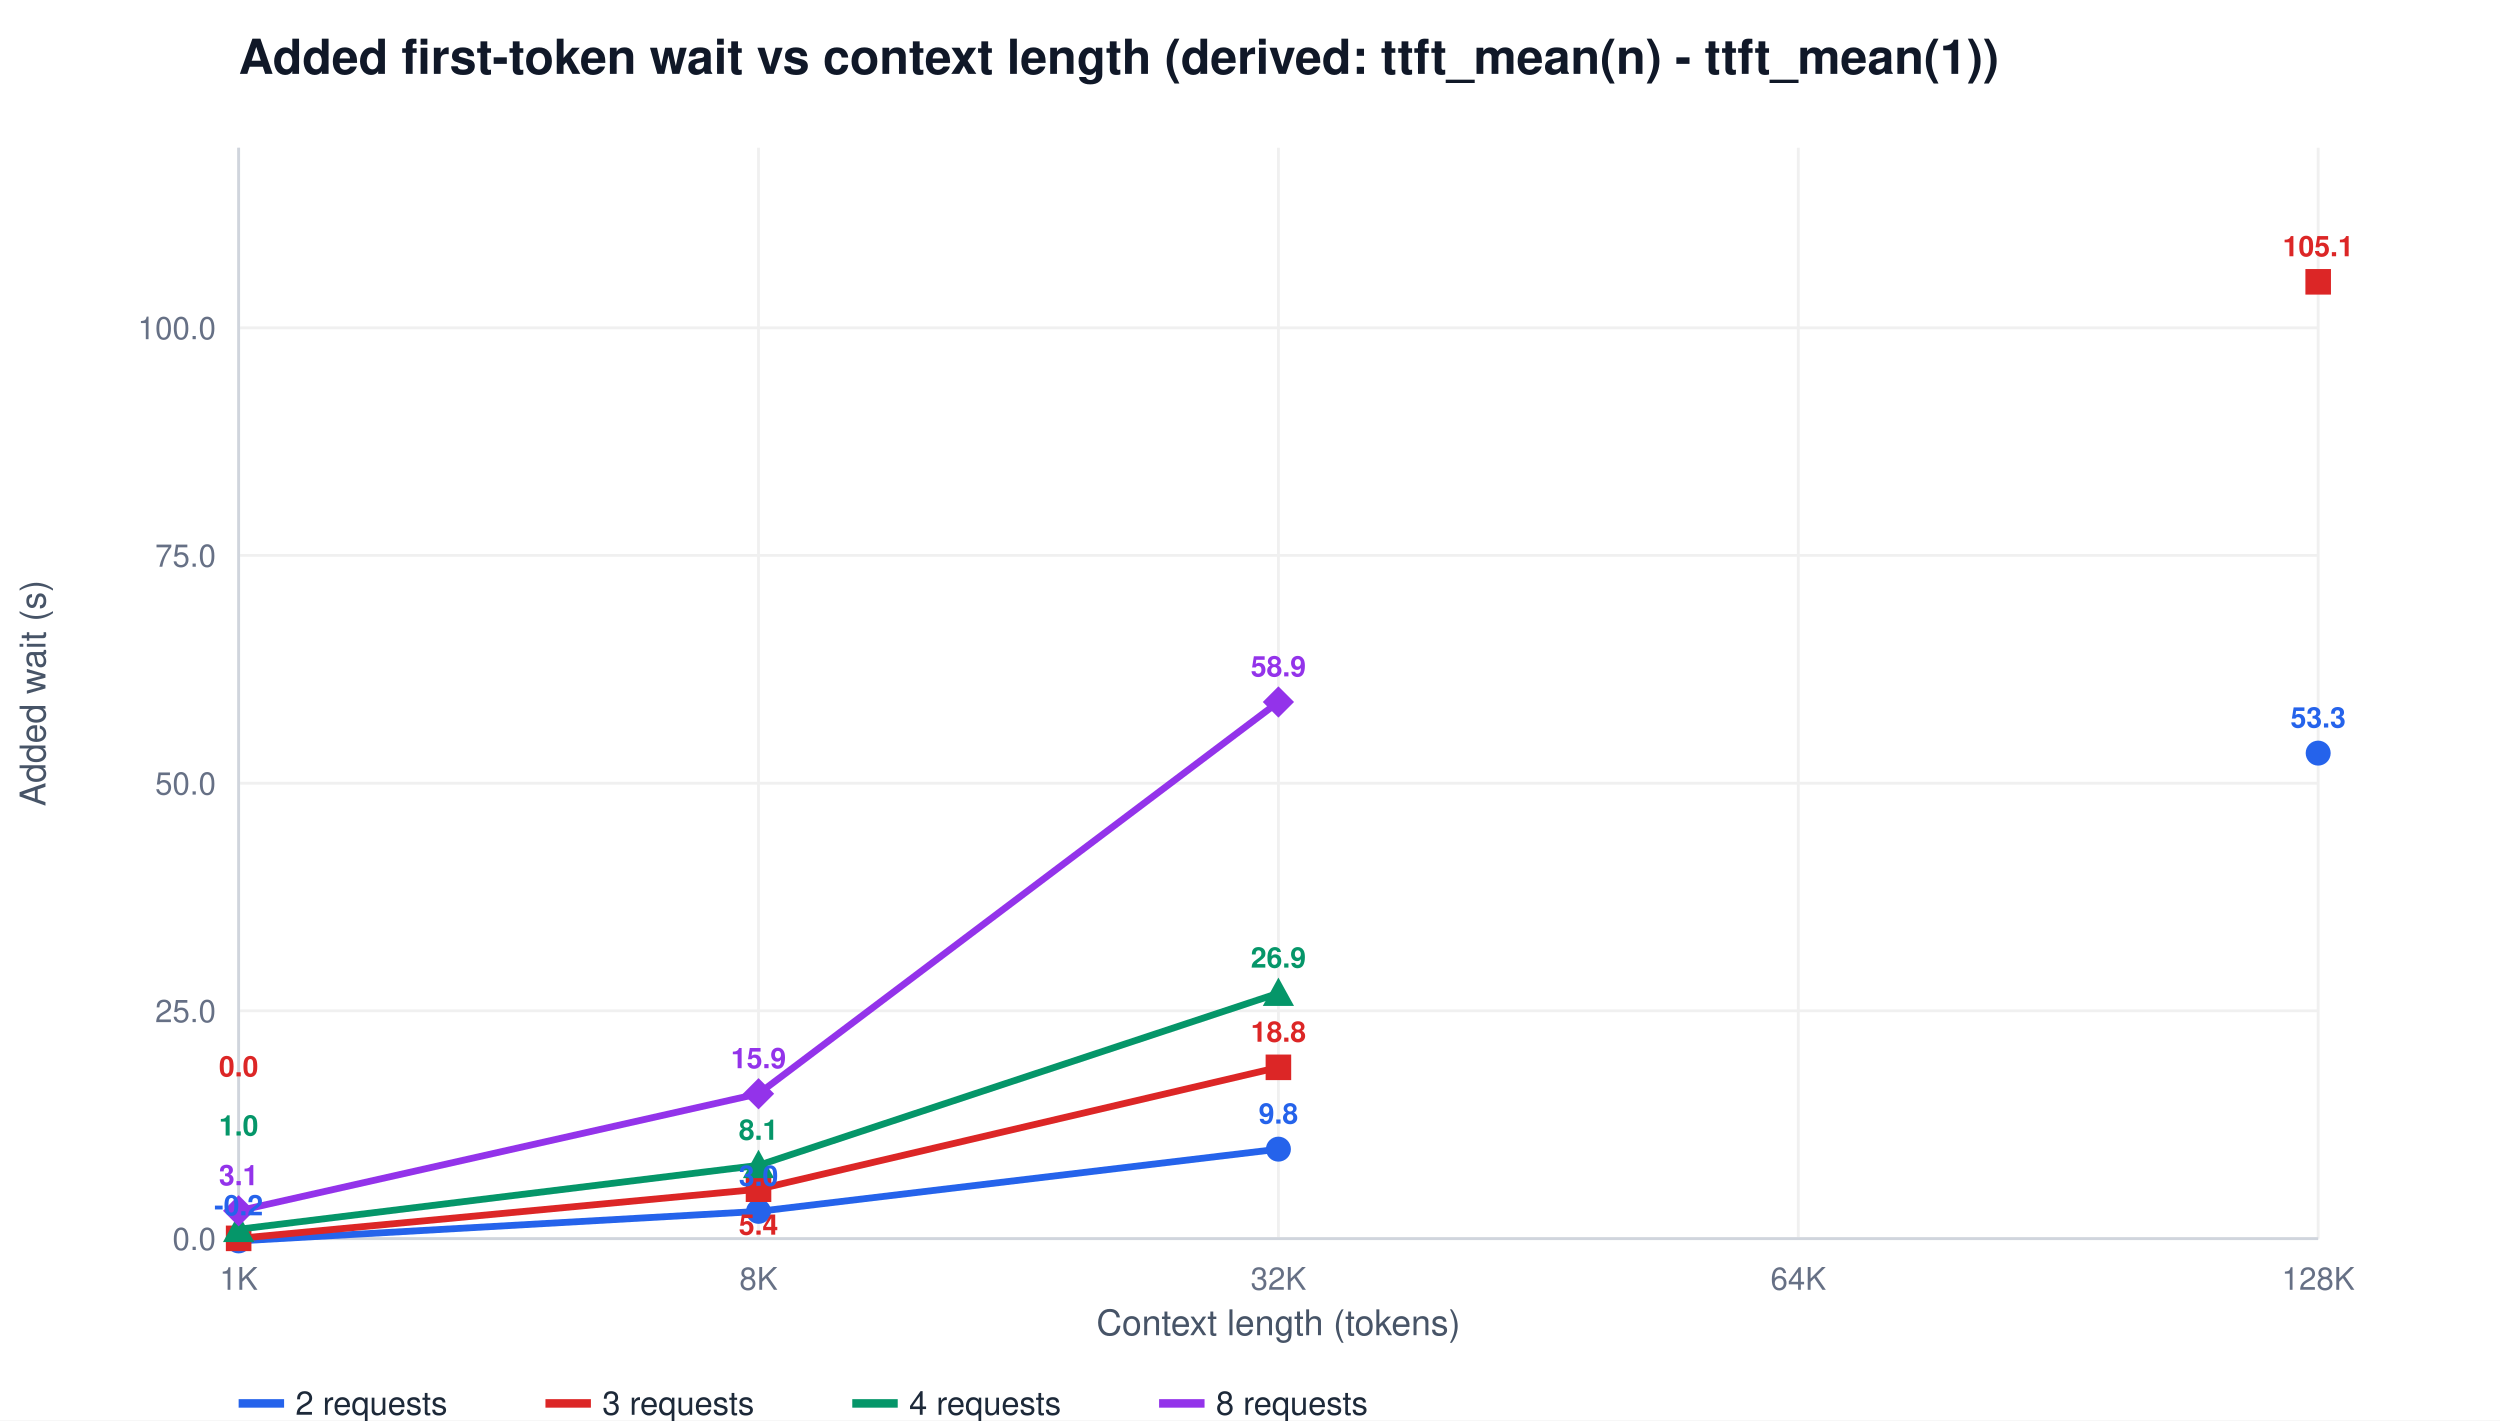
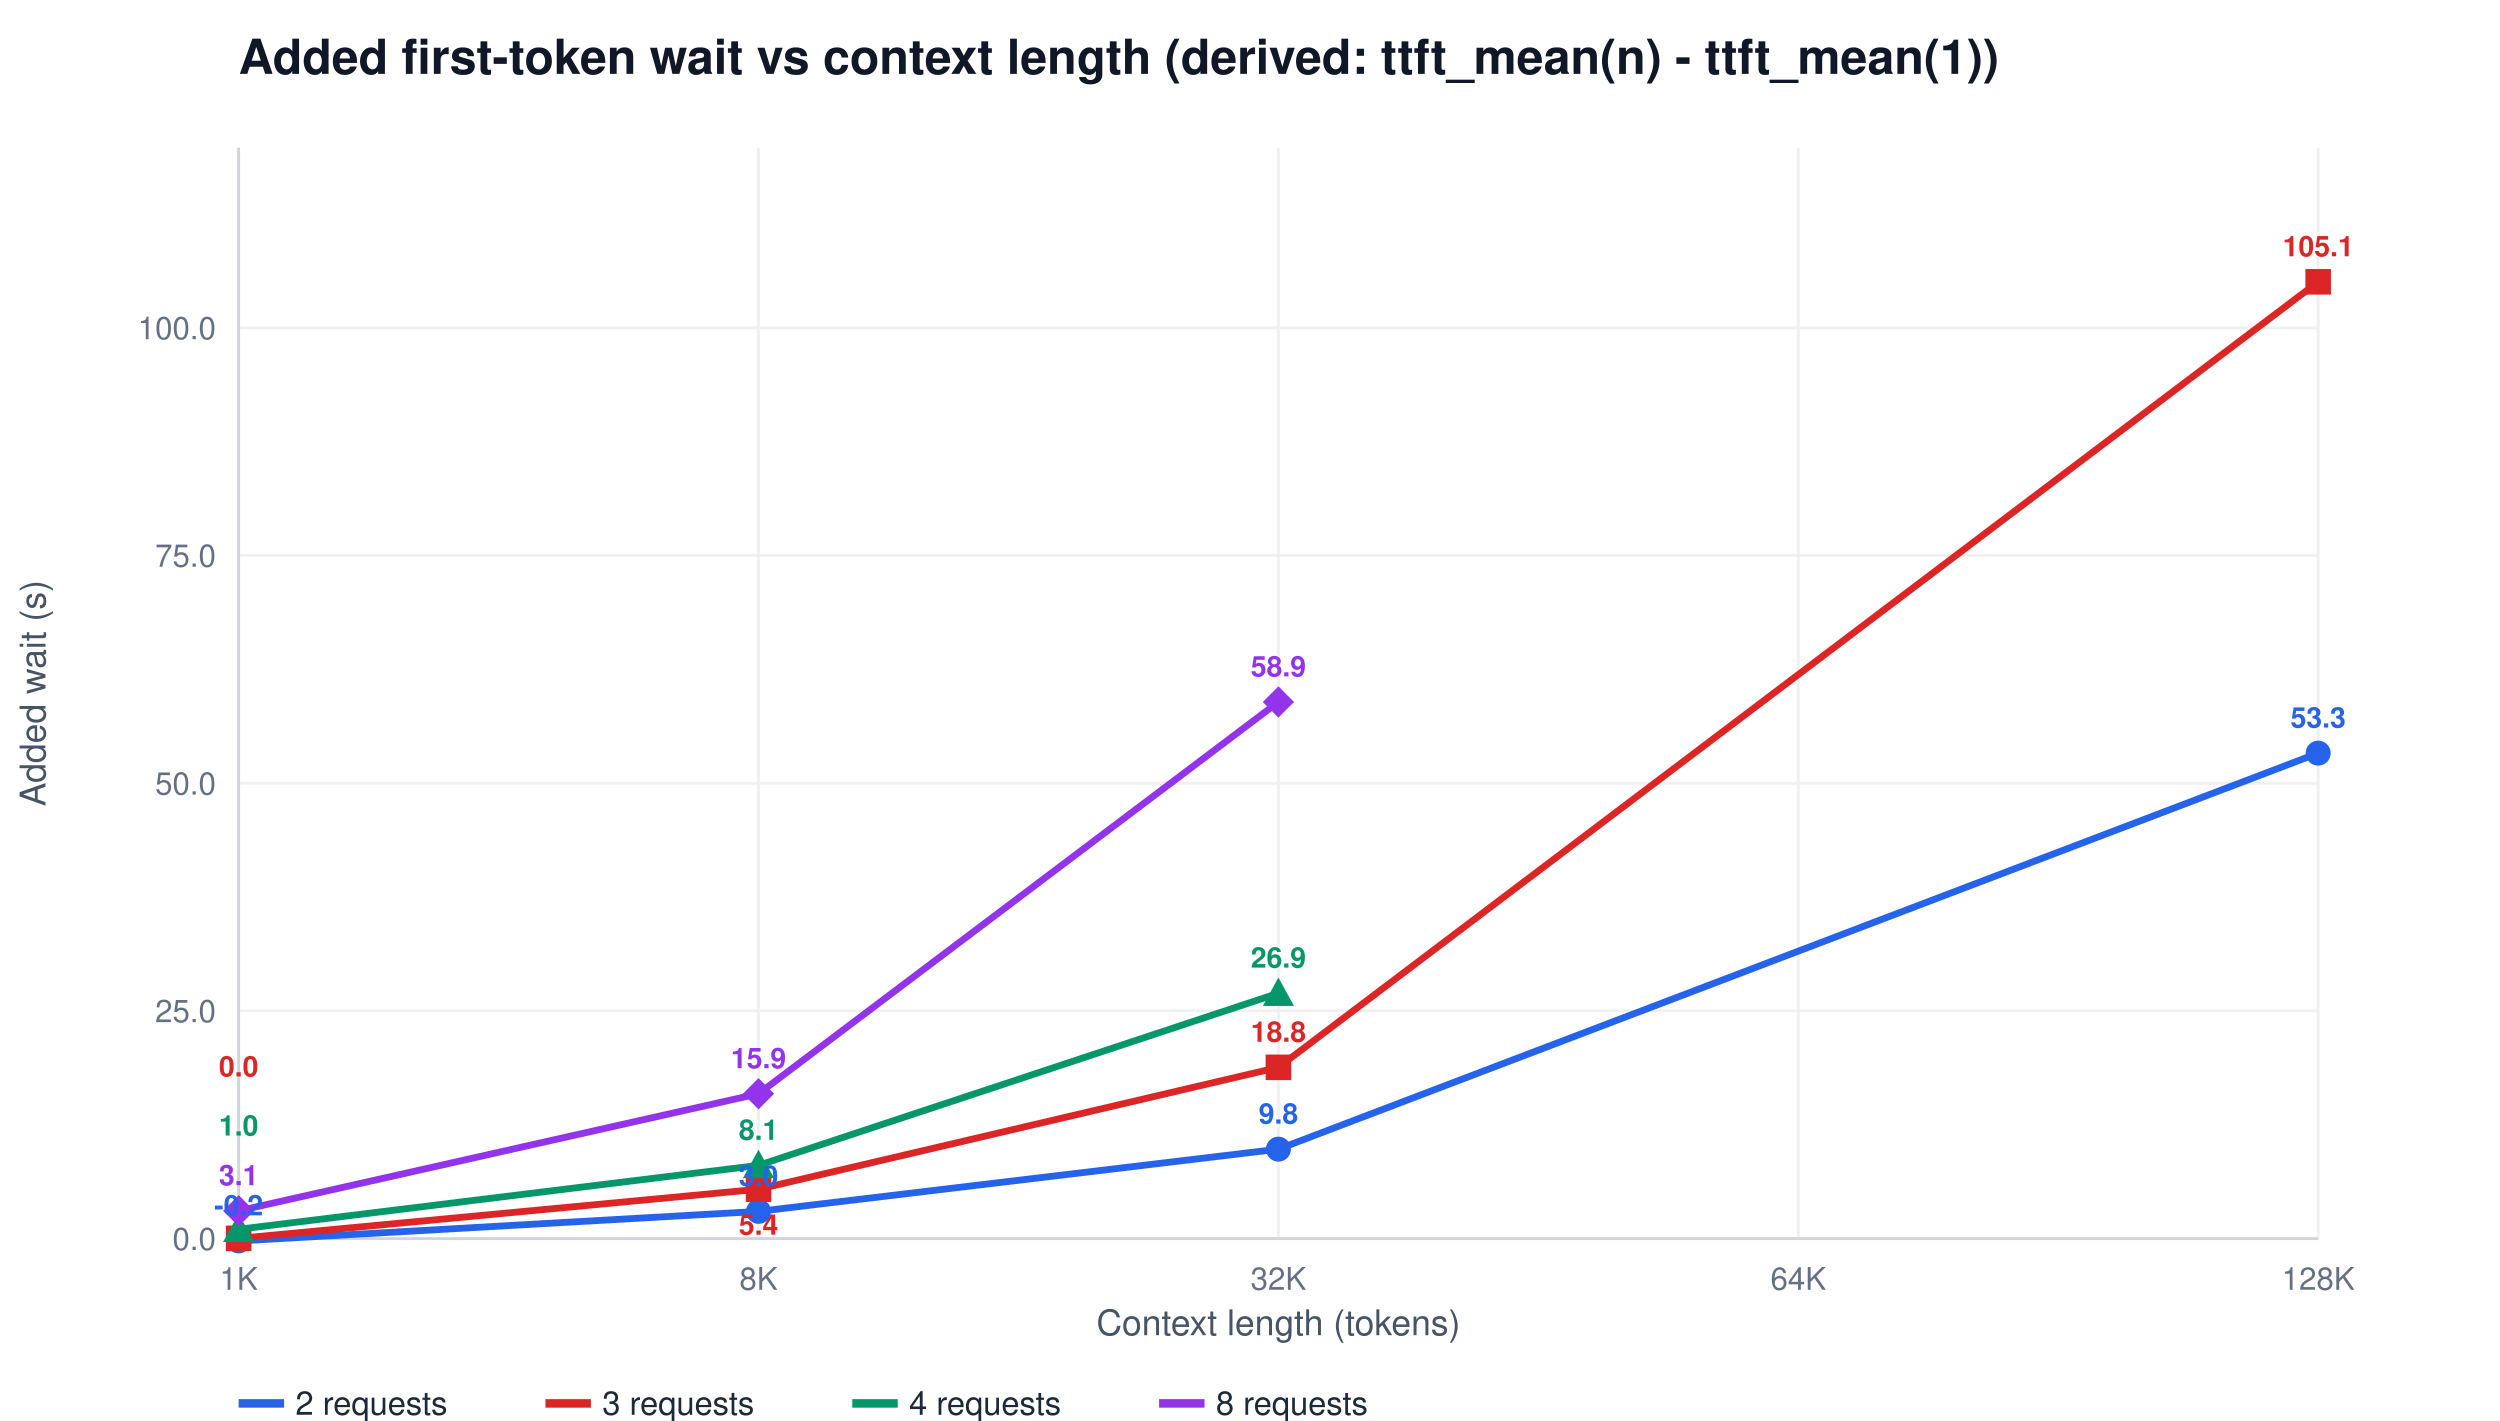
<svg xmlns="http://www.w3.org/2000/svg" width="880" height="500" viewBox="0 0 880 500" font-family="Segoe UI, Helvetica, Arial, sans-serif">
  <rect width="880" height="500" fill="#ffffff" />
  <text x="84" y="26" font-size="17" font-weight="600" fill="#101828">Added first-token wait vs context length (derived: ttft_mean(n) - ttft_mean(1))</text>
  <line x1="84" y1="436.0" x2="816" y2="436.0" stroke="#f0f0f0" stroke-width="1" />
  <text x="76" y="440.0" font-size="11" fill="#667085" text-anchor="end">0.0</text>
  <line x1="84" y1="355.8" x2="816" y2="355.8" stroke="#f0f0f0" stroke-width="1" />
  <text x="76" y="359.8" font-size="11" fill="#667085" text-anchor="end">25.0</text>
  <line x1="84" y1="275.7" x2="816" y2="275.7" stroke="#f0f0f0" stroke-width="1" />
  <text x="76" y="279.7" font-size="11" fill="#667085" text-anchor="end">50.0</text>
  <line x1="84" y1="195.5" x2="816" y2="195.5" stroke="#f0f0f0" stroke-width="1" />
  <text x="76" y="199.5" font-size="11" fill="#667085" text-anchor="end">75.0</text>
  <line x1="84" y1="115.4" x2="816" y2="115.4" stroke="#f0f0f0" stroke-width="1" />
  <text x="76" y="119.4" font-size="11" fill="#667085" text-anchor="end">100.0</text>
  <line x1="84.0" y1="52" x2="84.0" y2="436" stroke="#f0f0f0" stroke-width="1" />
  <text x="84.0" y="454" font-size="11" fill="#667085" text-anchor="middle">1K</text>
  <line x1="267.0" y1="52" x2="267.0" y2="436" stroke="#f0f0f0" stroke-width="1" />
  <text x="267.0" y="454" font-size="11" fill="#667085" text-anchor="middle">8K</text>
  <line x1="450.0" y1="52" x2="450.0" y2="436" stroke="#f0f0f0" stroke-width="1" />
  <text x="450.0" y="454" font-size="11" fill="#667085" text-anchor="middle">32K</text>
  <line x1="633.0" y1="52" x2="633.0" y2="436" stroke="#f0f0f0" stroke-width="1" />
  <text x="633.0" y="454" font-size="11" fill="#667085" text-anchor="middle">64K</text>
  <line x1="816.0" y1="52" x2="816.0" y2="436" stroke="#f0f0f0" stroke-width="1" />
  <text x="816.0" y="454" font-size="11" fill="#667085" text-anchor="middle">128K</text>
  <line x1="84" y1="436" x2="816" y2="436" stroke="#d0d5dd" stroke-width="1" />
  <line x1="84" y1="52" x2="84" y2="436" stroke="#d0d5dd" stroke-width="1" />
-   <polyline points="84.0,436.8 267.0,426.4 450.0,404.5" fill="none" stroke="#2563eb" stroke-width="2.4" />
+   <polyline points="84.0,436.8 267.0,426.4 450.0,404.5 816.0,265.1" fill="none" stroke="#2563eb" stroke-width="2.4" />
  <circle cx="84.0" cy="436.8" r="4.4" fill="#2563eb" />
  <circle cx="267.0" cy="426.4" r="4.4" fill="#2563eb" />
  <circle cx="450.0" cy="404.5" r="4.4" fill="#2563eb" />
  <circle cx="816.0" cy="265.1" r="4.4" fill="#2563eb" />
-   <polyline points="84.0,435.9 267.0,418.6 450.0,375.7" fill="none" stroke="#dc2626" stroke-width="2.4" />
+   <polyline points="84.0,435.9 267.0,418.6 450.0,375.7 816.0,99.2" fill="none" stroke="#dc2626" stroke-width="2.4" />
  <rect x="79.5" y="431.4" width="9" height="9" fill="#dc2626" />
  <rect x="262.5" y="414.1" width="9" height="9" fill="#dc2626" />
  <rect x="445.5" y="371.2" width="9" height="9" fill="#dc2626" />
  <rect x="811.5" y="94.7" width="9" height="9" fill="#dc2626" />
  <polyline points="84.0,432.7 267.0,410.2 450.0,349.6" fill="none" stroke="#059669" stroke-width="2.4" />
  <polygon points="84.0,427.2 78.5,437.2 89.5,437.2" fill="#059669" />
  <polygon points="267.0,404.7 261.5,414.7 272.5,414.7" fill="#059669" />
  <polygon points="450.0,344.1 444.5,354.1 455.5,354.1" fill="#059669" />
  <polyline points="84.0,426.2 267.0,385.0 450.0,247.1" fill="none" stroke="#9333ea" stroke-width="2.4" />
  <polygon points="84.0,420.7 89.5,426.2 84.0,431.7 78.5,426.2" fill="#9333ea" />
  <polygon points="267.0,379.5 272.5,385.0 267.0,390.5 261.5,385.0" fill="#9333ea" />
  <polygon points="450.0,241.6 455.5,247.1 450.0,252.6 444.5,247.1" fill="#9333ea" />
  <text x="84.0" y="417.2" font-size="10" fill="#9333ea" text-anchor="middle" font-weight="600">3.1</text>
  <text x="84.0" y="399.7" font-size="10" fill="#059669" text-anchor="middle" font-weight="600">1.0</text>
  <text x="84.0" y="378.9" font-size="10" fill="#dc2626" text-anchor="middle" font-weight="600">0.0</text>
  <text x="84.0" y="427.8" font-size="10" fill="#2563eb" text-anchor="middle" font-weight="600">-0.2</text>
  <text x="267.0" y="376.0" font-size="10" fill="#9333ea" text-anchor="middle" font-weight="600">15.9</text>
  <text x="267.0" y="401.2" font-size="10" fill="#059669" text-anchor="middle" font-weight="600">8.1</text>
  <text x="267.0" y="434.6" font-size="10" fill="#dc2626" text-anchor="middle" font-weight="600">5.4</text>
  <text x="267.0" y="417.4" font-size="10" fill="#2563eb" text-anchor="middle" font-weight="600">3.0</text>
  <text x="450.0" y="238.1" font-size="10" fill="#9333ea" text-anchor="middle" font-weight="600">58.9</text>
  <text x="450.0" y="340.6" font-size="10" fill="#059669" text-anchor="middle" font-weight="600">26.9</text>
  <text x="450.0" y="366.7" font-size="10" fill="#dc2626" text-anchor="middle" font-weight="600">18.8</text>
  <text x="450.0" y="395.5" font-size="10" fill="#2563eb" text-anchor="middle" font-weight="600">9.8</text>
  <text x="816.0" y="90.2" font-size="10" fill="#dc2626" text-anchor="middle" font-weight="600">105.1</text>
  <text x="816.0" y="256.1" font-size="10" fill="#2563eb" text-anchor="middle" font-weight="600">53.3</text>
  <line x1="84" y1="494" x2="100" y2="494" stroke="#2563eb" stroke-width="3" />
  <text x="104" y="498" font-size="11.5" fill="#1d2939">2 requests</text>
  <line x1="192" y1="494" x2="208" y2="494" stroke="#dc2626" stroke-width="3" />
  <text x="212" y="498" font-size="11.5" fill="#1d2939">3 requests</text>
  <line x1="300" y1="494" x2="316" y2="494" stroke="#059669" stroke-width="3" />
  <text x="320" y="498" font-size="11.5" fill="#1d2939">4 requests</text>
  <line x1="408" y1="494" x2="424" y2="494" stroke="#9333ea" stroke-width="3" />
  <text x="428" y="498" font-size="11.5" fill="#1d2939">8 requests</text>
  <text x="450" y="470" font-size="12.5" fill="#475467" text-anchor="middle">Context length (tokens)</text>
  <text x="16" y="244" font-size="12.5" fill="#475467" text-anchor="middle" transform="rotate(-90 16 244)">Added wait (s)</text>
</svg>
